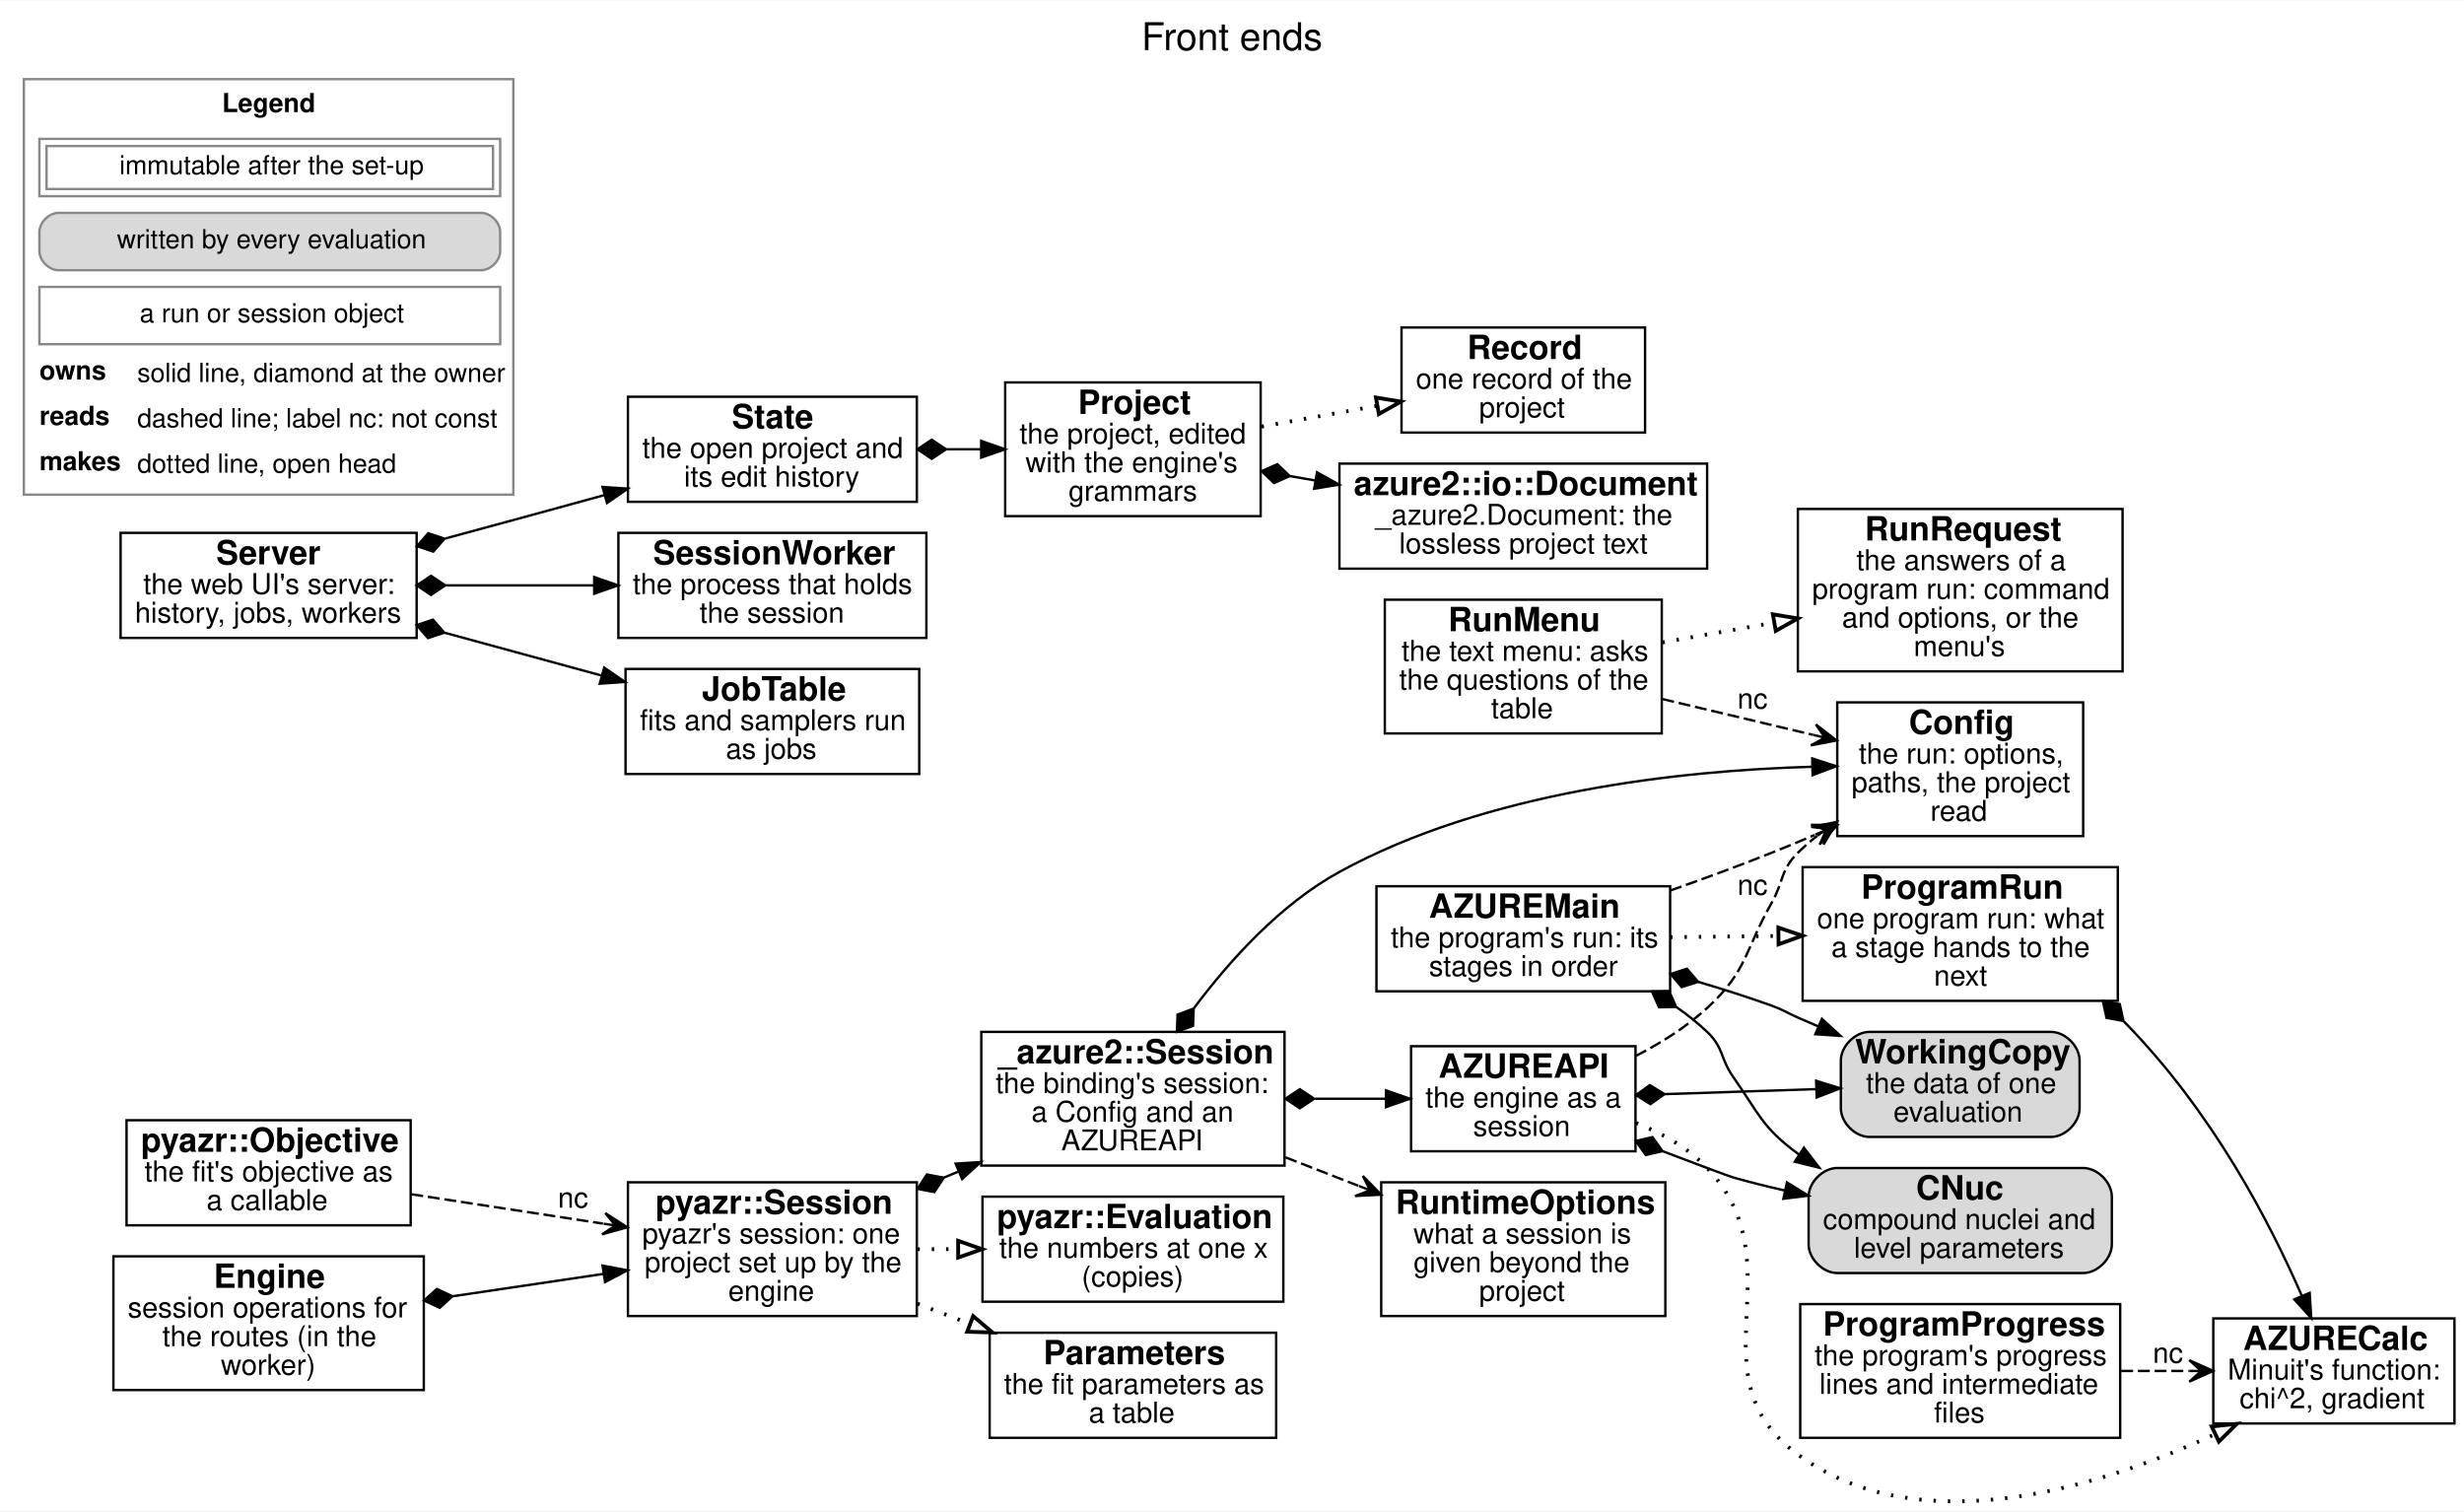
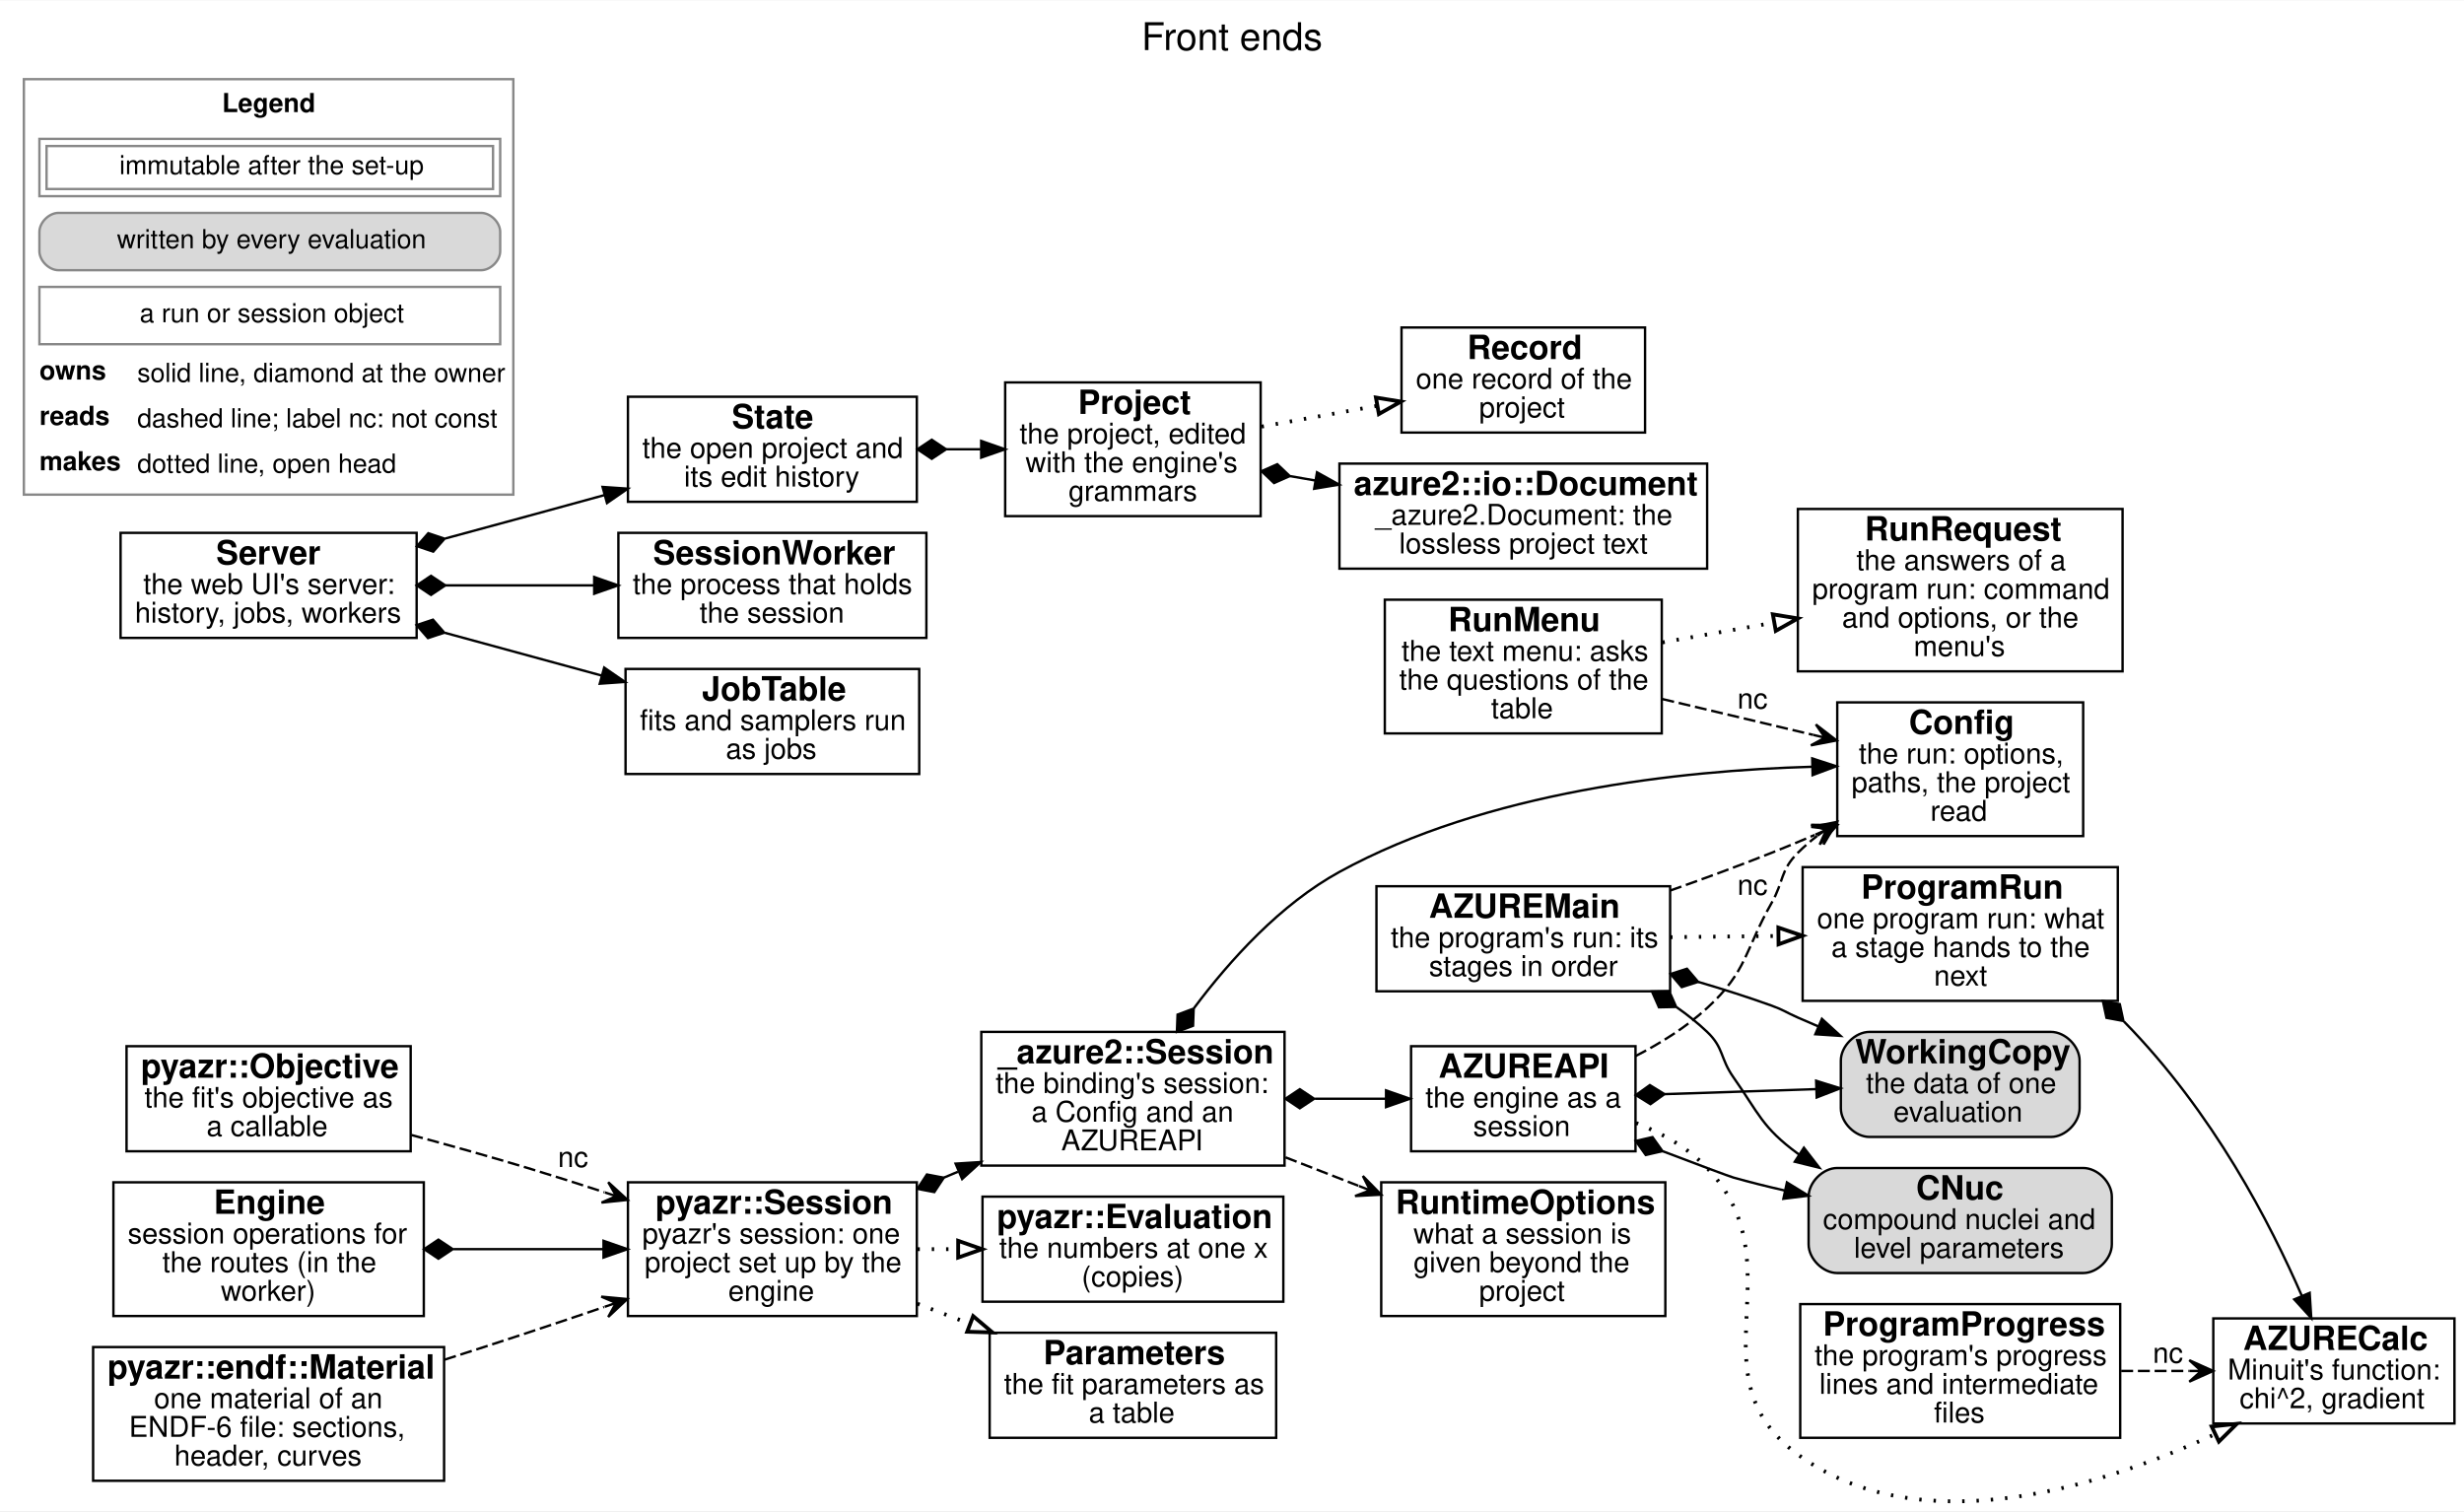
<svg xmlns="http://www.w3.org/2000/svg" width="1032pt" height="633pt" viewBox="0.00 0.00 1032.00 632.68">
  <g id="graph0" class="graph" transform="scale(1 1) rotate(0) translate(4 628.68)">
    <polygon fill="white" stroke="transparent" points="-4,4 -4,-628.68 1028,-628.68 1028,4 -4,4" />
    <text text-anchor="middle" x="512" y="-607.88" font-family="Helvetica" font-size="16.00">Front ends</text>
    <g id="node1" class="node">
      <polygon fill="white" stroke="black" points="885,-415.68 749,-415.68 749,-347.68 885,-347.68 885,-415.68" />
      <text text-anchor="start" x="777" y="-402.48" font-family="Helvetica" font-weight="bold" font-size="14.00">RunRequest</text>
      <text text-anchor="start" x="773.5" y="-390.08" font-family="Helvetica" font-size="12.00">the answers of a</text>
      <text text-anchor="start" x="755" y="-378.08" font-family="Helvetica" font-size="12.00">program run: command</text>
      <text text-anchor="start" x="767.5" y="-366.08" font-family="Helvetica" font-size="12.00">and options, or the</text>
      <text text-anchor="start" x="797.5" y="-354.08" font-family="Helvetica" font-size="12.00">menu's</text>
    </g>
    <g id="node2" class="node">
      <polygon fill="white" stroke="black" points="692,-377.68 576,-377.68 576,-321.68 692,-321.68 692,-377.68" />
      <text text-anchor="start" x="602.5" y="-364.48" font-family="Helvetica" font-weight="bold" font-size="14.00">RunMenu</text>
      <text text-anchor="start" x="583" y="-352.08" font-family="Helvetica" font-size="12.00">the text menu: asks</text>
      <text text-anchor="start" x="582" y="-340.08" font-family="Helvetica" font-size="12.00">the questions of the</text>
      <text text-anchor="start" x="620.5" y="-328.08" font-family="Helvetica" font-size="12.00">table</text>
    </g>
    <g id="edge1" class="edge">
      <path fill="none" stroke="black" stroke-width="1.6" stroke-dasharray="1,5" d="M692.27,-359.8C707.05,-362.42 723.21,-365.27 738.82,-368.03" />
      <polygon fill="none" stroke="black" stroke-width="1.6" points="738.53,-371.54 748.99,-369.83 739.75,-364.64 738.53,-371.54" />
    </g>
    <g id="node4" class="node">
      <polygon fill="white" stroke="black" points="868.5,-334.68 765.5,-334.68 765.5,-278.68 868.5,-278.68 868.5,-334.68" />
      <text text-anchor="start" x="795.5" y="-321.48" font-family="Helvetica" font-weight="bold" font-size="14.00">Config</text>
      <text text-anchor="start" x="774.5" y="-309.08" font-family="Helvetica" font-size="12.00">the run: options,</text>
      <text text-anchor="start" x="771.5" y="-297.08" font-family="Helvetica" font-size="12.00">paths, the project</text>
      <text text-anchor="start" x="804.5" y="-285.08" font-family="Helvetica" font-size="12.00">read</text>
    </g>
    <g id="edge2" class="edge">
      <path fill="none" stroke="black" stroke-dasharray="5,2" d="M692.27,-336.07C712.38,-331.29 735.04,-325.91 755.42,-321.07" />
      <polygon fill="black" stroke="black" points="765.22,-318.74 756.53,-325.43 760.36,-319.9 755.49,-321.05 755.49,-321.05 755.49,-321.05 760.36,-319.9 754.45,-316.68 765.22,-318.74 765.22,-318.74" />
      <text text-anchor="middle" x="730" y="-332.08" font-family="Helvetica" font-size="12.00"> nc</text>
    </g>
    <g id="node3" class="node">
      <polygon fill="white" stroke="black" points="695.5,-257.68 572.5,-257.68 572.5,-213.68 695.5,-213.68 695.5,-257.68" />
      <text text-anchor="start" x="594.5" y="-244.48" font-family="Helvetica" font-weight="bold" font-size="14.00">AZUREMain</text>
      <text text-anchor="start" x="578.5" y="-232.08" font-family="Helvetica" font-size="12.00">the program's run: its</text>
      <text text-anchor="start" x="594.5" y="-220.08" font-family="Helvetica" font-size="12.00">stages in order</text>
    </g>
    <g id="edge3" class="edge">
      <path fill="none" stroke="black" stroke-dasharray="5,2" d="M695.5,-255.86C709.54,-260.8 724.36,-266.25 738,-271.68 743.88,-274.02 749.97,-276.55 756.03,-279.15" />
      <polygon fill="black" stroke="black" points="765.5,-283.26 754.53,-283.41 760.91,-281.27 756.33,-279.28 756.33,-279.28 756.33,-279.28 760.91,-281.27 758.12,-275.15 765.5,-283.26 765.5,-283.26" />
    </g>
    <g id="node5" class="node">
      <path fill="#d9d9d9" stroke="black" d="M868.5,-139.68C868.5,-139.68 765.5,-139.68 765.5,-139.68 759.5,-139.68 753.5,-133.68 753.5,-127.68 753.5,-127.68 753.5,-107.68 753.5,-107.68 753.5,-101.68 759.5,-95.68 765.5,-95.68 765.5,-95.68 868.5,-95.68 868.5,-95.68 874.5,-95.68 880.5,-101.68 880.5,-107.68 880.5,-107.68 880.5,-127.68 880.5,-127.68 880.5,-133.68 874.5,-139.68 868.5,-139.68" />
      <text text-anchor="start" x="798.5" y="-126.48" font-family="Helvetica" font-weight="bold" font-size="14.00">CNuc</text>
      <text text-anchor="start" x="759.5" y="-114.08" font-family="Helvetica" font-size="12.00">compound nuclei and</text>
      <text text-anchor="start" x="772.5" y="-102.08" font-family="Helvetica" font-size="12.00">level parameters</text>
    </g>
    <g id="edge4" class="edge">
      <path fill="none" stroke="black" d="M698.18,-207.04C702.75,-203.85 707.09,-200.4 711,-196.68 718.07,-189.96 716.39,-185.66 722,-177.68 732.7,-162.46 734,-156.69 749,-145.68 749.18,-145.55 749.36,-145.42 749.54,-145.29" />
      <polygon fill="black" stroke="black" points="698.03,-207.13 695.12,-213.73 687.91,-213.58 690.82,-206.98 698.03,-207.13" />
      <polygon fill="black" stroke="black" points="751.53,-148.17 758,-139.78 747.71,-142.3 751.53,-148.17" />
    </g>
    <g id="node6" class="node">
      <path fill="#d9d9d9" stroke="black" d="M855,-196.68C855,-196.68 779,-196.68 779,-196.68 773,-196.68 767,-190.68 767,-184.68 767,-184.68 767,-164.68 767,-164.68 767,-158.68 773,-152.68 779,-152.68 779,-152.68 855,-152.68 855,-152.68 861,-152.68 867,-158.68 867,-164.68 867,-164.68 867,-184.68 867,-184.68 867,-190.68 861,-196.68 855,-196.68" />
      <text text-anchor="start" x="773" y="-183.48" font-family="Helvetica" font-weight="bold" font-size="14.00">WorkingCopy</text>
      <text text-anchor="start" x="777.5" y="-171.08" font-family="Helvetica" font-size="12.00">the data of one</text>
      <text text-anchor="start" x="789" y="-159.08" font-family="Helvetica" font-size="12.00">evaluation</text>
    </g>
    <g id="edge5" class="edge">
      <path fill="none" stroke="black" d="M707.32,-217.61C717.7,-214.55 728.18,-211.22 738,-207.68 743.05,-205.86 744.08,-204.83 749,-202.68 751.8,-201.46 754.67,-200.22 757.57,-198.97" />
      <polygon fill="black" stroke="black" points="707.23,-217.63 702.56,-223.13 695.69,-220.93 700.36,-215.43 707.23,-217.63" />
      <polygon fill="black" stroke="black" points="759.07,-202.14 766.89,-195 756.32,-195.7 759.07,-202.14" />
    </g>
    <g id="node8" class="node">
      <polygon fill="white" stroke="black" points="883,-265.68 751,-265.68 751,-209.68 883,-209.68 883,-265.68" />
      <text text-anchor="start" x="775.5" y="-252.48" font-family="Helvetica" font-weight="bold" font-size="14.00">ProgramRun</text>
      <text text-anchor="start" x="757" y="-240.08" font-family="Helvetica" font-size="12.00">one program run: what</text>
      <text text-anchor="start" x="763" y="-228.08" font-family="Helvetica" font-size="12.00">a stage hands to the</text>
      <text text-anchor="start" x="806" y="-216.08" font-family="Helvetica" font-size="12.00">next</text>
    </g>
    <g id="edge6" class="edge">
      <path fill="none" stroke="black" stroke-width="1.6" stroke-dasharray="1,5" d="M695.52,-236.35C709.97,-236.51 725.56,-236.68 740.59,-236.85" />
      <polygon fill="none" stroke="black" stroke-width="1.6" points="740.84,-240.35 750.87,-236.96 740.91,-233.35 740.84,-240.35" />
    </g>
    <g id="node7" class="node">
      <polygon fill="white" stroke="black" points="1024,-76.68 923,-76.68 923,-32.68 1024,-32.68 1024,-76.68" />
      <text text-anchor="start" x="935.5" y="-63.48" font-family="Helvetica" font-weight="bold" font-size="14.00">AZURECalc</text>
      <text text-anchor="start" x="929" y="-51.08" font-family="Helvetica" font-size="12.00">Minuit's function:</text>
      <text text-anchor="start" x="934" y="-39.08" font-family="Helvetica" font-size="12.00">chi^2, gradient</text>
    </g>
    <g id="edge7" class="edge">
      <path fill="none" stroke="black" d="M885.6,-201C923.16,-162.72 946.94,-116.31 960.12,-86.04" />
      <polygon fill="black" stroke="black" points="885.35,-201.25 883.84,-208.3 876.75,-209.62 878.26,-202.57 885.35,-201.25" />
      <polygon fill="black" stroke="black" points="963.36,-87.38 964.03,-76.81 956.91,-84.65 963.36,-87.38" />
    </g>
    <g id="node9" class="node">
      <polygon fill="white" stroke="black" points="884,-82.68 750,-82.68 750,-26.68 884,-26.68 884,-82.68" />
      <text text-anchor="start" x="759.5" y="-69.48" font-family="Helvetica" font-weight="bold" font-size="14.00">ProgramProgress</text>
      <text text-anchor="start" x="756" y="-57.08" font-family="Helvetica" font-size="12.00">the program's progress</text>
      <text text-anchor="start" x="758" y="-45.08" font-family="Helvetica" font-size="12.00">lines and intermediate</text>
      <text text-anchor="start" x="806" y="-33.08" font-family="Helvetica" font-size="12.00">files</text>
    </g>
    <g id="edge8" class="edge">
      <path fill="none" stroke="black" stroke-dasharray="5,2" d="M884.42,-54.68C893.81,-54.68 903.41,-54.68 912.67,-54.68" />
      <polygon fill="black" stroke="black" points="922.94,-54.68 912.94,-59.18 917.94,-54.68 912.94,-54.68 912.94,-54.68 912.94,-54.68 917.94,-54.68 912.94,-50.18 922.94,-54.68 922.94,-54.68" />
      <text text-anchor="middle" x="904" y="-58.08" font-family="Helvetica" font-size="12.00"> nc</text>
    </g>
    <g id="node10" class="node">
      <polygon fill="white" stroke="black" points="681,-190.68 587,-190.68 587,-146.68 681,-146.68 681,-190.68" />
      <text text-anchor="start" x="598.5" y="-177.48" font-family="Helvetica" font-weight="bold" font-size="14.00">AZUREAPI</text>
      <text text-anchor="start" x="593" y="-165.08" font-family="Helvetica" font-size="12.00">the engine as a</text>
      <text text-anchor="start" x="613" y="-153.08" font-family="Helvetica" font-size="12.00">session</text>
    </g>
    <g id="edge10" class="edge">
      <path fill="none" stroke="black" stroke-dasharray="5,2" d="M681.04,-186.56C691.62,-192 702.3,-198.7 711,-206.68 727.91,-222.18 726.67,-230.73 738,-250.68 743.2,-259.84 741.55,-264.23 749,-271.68 751.49,-274.17 754.19,-276.52 757.04,-278.73" />
      <polygon fill="black" stroke="black" points="765.37,-284.61 754.6,-282.52 761.28,-281.73 757.2,-278.84 757.2,-278.84 757.2,-278.84 761.28,-281.73 759.79,-275.17 765.37,-284.61 765.37,-284.61" />
      <text text-anchor="middle" x="730" y="-254.08" font-family="Helvetica" font-size="12.00"> nc</text>
    </g>
    <g id="edge11" class="edge">
      <path fill="none" stroke="black" d="M692.4,-146.7C707.5,-140.96 720.14,-136.21 722,-135.68 728.92,-133.72 736.2,-131.91 743.5,-130.25" />
      <polygon fill="black" stroke="black" points="692.31,-146.73 688.12,-152.61 681.09,-151 685.28,-145.13 692.31,-146.73" />
      <polygon fill="black" stroke="black" points="744.42,-133.63 753.45,-128.08 742.94,-126.79 744.42,-133.63" />
    </g>
    <g id="edge12" class="edge">
      <path fill="none" stroke="black" d="M693.2,-170.61C713.49,-171.28 736.28,-172.04 756.67,-172.71" />
      <polygon fill="black" stroke="black" points="693.14,-170.61 687.01,-174.4 681.14,-170.21 687.27,-166.41 693.14,-170.61" />
      <polygon fill="black" stroke="black" points="756.66,-176.21 766.77,-173.05 756.89,-169.22 756.66,-176.21" />
    </g>
    <g id="edge9" class="edge">
      <path fill="none" stroke="black" stroke-width="1.6" stroke-dasharray="1,5" d="M681.19,-158.53C692.14,-154.25 702.95,-148.2 711,-139.68 749.4,-98.99 703.86,-52.73 749,-19.68 799.9,17.6 874.93,-5.69 923.76,-28.21" />
      <polygon fill="none" stroke="black" stroke-width="1.6" points="922.33,-31.41 932.86,-32.54 925.34,-25.09 922.33,-31.41" />
    </g>
    <g id="node11" class="node">
      <polygon fill="white" stroke="black" points="534,-196.68 407,-196.68 407,-140.68 534,-140.68 534,-196.68" />
      <text text-anchor="start" x="414" y="-183.48" font-family="Helvetica" font-weight="bold" font-size="14.00">_azure2::Session</text>
      <text text-anchor="start" x="413" y="-171.08" font-family="Helvetica" font-size="12.00">the binding's session:</text>
      <text text-anchor="start" x="428" y="-159.08" font-family="Helvetica" font-size="12.00">a Config and an</text>
      <text text-anchor="start" x="440.5" y="-147.08" font-family="Helvetica" font-size="12.00">AZUREAPI</text>
    </g>
    <g id="edge13" class="edge">
      <path fill="none" stroke="black" d="M496.06,-206.61C511.18,-226.8 532.36,-250.18 557,-263.68 618.59,-297.42 699.86,-306.13 754.81,-307.71" />
      <polygon fill="black" stroke="black" points="495.95,-206.45 489.2,-203.92 488.93,-196.71 495.69,-199.24 495.95,-206.45" />
      <polygon fill="black" stroke="black" points="755.02,-311.21 765.09,-307.93 755.17,-304.21 755.02,-311.21" />
    </g>
    <g id="edge14" class="edge">
      <path fill="none" stroke="black" d="M546.75,-168.68C556.71,-168.68 566.79,-168.68 576.36,-168.68" />
      <polygon fill="black" stroke="black" points="546.4,-168.68 540.4,-172.68 534.4,-168.68 540.4,-164.68 546.4,-168.68" />
      <polygon fill="black" stroke="black" points="576.52,-172.18 586.52,-168.68 576.52,-165.18 576.52,-172.18" />
    </g>
    <g id="node12" class="node">
      <polygon fill="white" stroke="black" points="693.5,-133.68 574.5,-133.68 574.5,-77.68 693.5,-77.68 693.5,-133.68" />
      <text text-anchor="start" x="580.5" y="-120.48" font-family="Helvetica" font-weight="bold" font-size="14.00">RuntimeOptions</text>
      <text text-anchor="start" x="588" y="-108.08" font-family="Helvetica" font-size="12.00">what a session is</text>
      <text text-anchor="start" x="588" y="-96.08" font-family="Helvetica" font-size="12.00">given beyond the</text>
      <text text-anchor="start" x="615.5" y="-84.08" font-family="Helvetica" font-size="12.00">project</text>
    </g>
    <g id="edge15" class="edge">
      <path fill="none" stroke="black" stroke-dasharray="5,2" d="M534.4,-144.14C544.4,-140.24 554.79,-136.19 564.9,-132.24" />
      <polygon fill="black" stroke="black" points="574.49,-128.5 566.81,-136.33 569.84,-130.32 565.18,-132.14 565.18,-132.14 565.18,-132.14 569.84,-130.32 563.54,-127.94 574.49,-128.5 574.49,-128.5" />
    </g>
    <g id="node13" class="node">
      <polygon fill="white" stroke="black" points="380,-133.68 259,-133.68 259,-77.68 380,-77.68 380,-133.68" />
      <text text-anchor="start" x="270.5" y="-120.48" font-family="Helvetica" font-weight="bold" font-size="14.00">pyazr::Session</text>
      <text text-anchor="start" x="265" y="-108.08" font-family="Helvetica" font-size="12.00">pyazr's session: one</text>
      <text text-anchor="start" x="266" y="-96.08" font-family="Helvetica" font-size="12.00">project set up by the</text>
      <text text-anchor="start" x="301" y="-84.08" font-family="Helvetica" font-size="12.00">engine</text>
    </g>
    <g id="edge16" class="edge">
      <path fill="none" stroke="black" d="M391.42,-135.67C393.35,-136.48 395.28,-137.3 397.21,-138.11" />
      <polygon fill="black" stroke="black" points="391.3,-135.61 384.21,-136.96 380.25,-130.94 387.33,-129.59 391.3,-135.61" />
      <polygon fill="black" stroke="black" points="396.24,-141.5 406.82,-142.17 398.97,-135.06 396.24,-141.5" />
    </g>
    <g id="node15" class="node">
      <polygon fill="white" stroke="black" points="533.5,-127.68 407.5,-127.68 407.5,-83.68 533.5,-83.68 533.5,-127.68" />
      <text text-anchor="start" x="413.5" y="-114.48" font-family="Helvetica" font-weight="bold" font-size="14.00">pyazr::Evaluation</text>
      <text text-anchor="start" x="414.5" y="-102.08" font-family="Helvetica" font-size="12.00">the numbers at one x</text>
      <text text-anchor="start" x="449" y="-90.08" font-family="Helvetica" font-size="12.00">(copies)</text>
    </g>
    <g id="edge19" class="edge">
      <path fill="none" stroke="black" stroke-width="1.6" stroke-dasharray="1,5" d="M380.25,-105.68C385.81,-105.68 391.49,-105.68 397.16,-105.68" />
      <polygon fill="none" stroke="black" stroke-width="1.6" points="397.31,-109.18 407.31,-105.68 397.31,-102.18 397.31,-109.18" />
    </g>
    <g id="node16" class="node">
      <polygon fill="white" stroke="black" points="530.5,-70.68 410.5,-70.68 410.5,-26.68 530.5,-26.68 530.5,-70.68" />
      <text text-anchor="start" x="433" y="-57.48" font-family="Helvetica" font-weight="bold" font-size="14.00">Parameters</text>
      <text text-anchor="start" x="416.5" y="-45.08" font-family="Helvetica" font-size="12.00">the fit parameters as</text>
      <text text-anchor="start" x="452" y="-33.08" font-family="Helvetica" font-size="12.00">a table</text>
    </g>
    <g id="edge17" class="edge">
      <path fill="none" stroke="black" stroke-width="1.6" stroke-dasharray="1,5" d="M380.25,-82.82C387.37,-80.1 394.68,-77.3 401.91,-74.54" />
      <polygon fill="none" stroke="black" stroke-width="1.6" points="403.59,-77.64 411.68,-70.8 401.09,-71.1 403.59,-77.64" />
    </g>
    <g id="node14" class="node">
-       <polygon fill="white" stroke="black" points="168,-159.68 49,-159.68 49,-115.68 168,-115.68 168,-159.68" />
-       <text text-anchor="start" x="55" y="-146.48" font-family="Helvetica" font-weight="bold" font-size="14.00">pyazr::Objective</text>
-       <text text-anchor="start" x="56.5" y="-134.08" font-family="Helvetica" font-size="12.00">the fit's objective as</text>
-       <text text-anchor="start" x="82.5" y="-122.08" font-family="Helvetica" font-size="12.00">a callable</text>
+       <polygon fill="white" stroke="black" points="168,-190.68 49,-190.68 49,-146.68 168,-146.68 168,-190.68" />
+       <text text-anchor="start" x="55" y="-177.48" font-family="Helvetica" font-weight="bold" font-size="14.00">pyazr::Objective</text>
+       <text text-anchor="start" x="56.5" y="-165.08" font-family="Helvetica" font-size="12.00">the fit's objective as</text>
+       <text text-anchor="start" x="82.5" y="-153.08" font-family="Helvetica" font-size="12.00">a callable</text>
    </g>
    <g id="edge18" class="edge">
-       <path fill="none" stroke="black" stroke-dasharray="5,2" d="M168.27,-128.68C193.22,-124.86 222.49,-120.38 248.53,-116.39" />
-       <polygon fill="black" stroke="black" points="258.72,-114.83 249.51,-120.79 253.77,-115.59 248.83,-116.35 248.83,-116.35 248.83,-116.35 253.77,-115.59 248.15,-111.9 258.72,-114.83 258.72,-114.83" />
-       <text text-anchor="middle" x="236" y="-123.08" font-family="Helvetica" font-size="12.00"> nc</text>
+       <path fill="none" stroke="black" stroke-dasharray="5,2" d="M168.26,-153.51C184.14,-149.22 201.27,-144.43 217,-139.68 227.42,-136.53 238.38,-133.04 249.1,-129.54" />
+       <polygon fill="black" stroke="black" points="258.85,-126.32 250.76,-133.73 254.1,-127.89 249.35,-129.45 249.35,-129.45 249.35,-129.45 254.1,-127.89 247.94,-125.18 258.85,-126.32 258.85,-126.32" />
+       <text text-anchor="middle" x="236" y="-140.08" font-family="Helvetica" font-size="12.00"> nc</text>
    </g>
    <g id="node17" class="node">
      <polygon fill="white" stroke="black" points="524,-468.68 417,-468.68 417,-412.68 524,-412.68 524,-468.68" />
      <text text-anchor="start" x="447.5" y="-455.48" font-family="Helvetica" font-weight="bold" font-size="14.00">Project</text>
      <text text-anchor="start" x="423" y="-443.08" font-family="Helvetica" font-size="12.00">the project, edited</text>
      <text text-anchor="start" x="425.5" y="-431.08" font-family="Helvetica" font-size="12.00">with the engine's</text>
      <text text-anchor="start" x="443.5" y="-419.08" font-family="Helvetica" font-size="12.00">grammars</text>
    </g>
    <g id="node18" class="node">
      <polygon fill="white" stroke="black" points="685,-491.68 583,-491.68 583,-447.68 685,-447.68 685,-491.68" />
      <text text-anchor="start" x="610.5" y="-478.48" font-family="Helvetica" font-weight="bold" font-size="14.00">Record</text>
      <text text-anchor="start" x="589" y="-466.08" font-family="Helvetica" font-size="12.00">one record of the</text>
      <text text-anchor="start" x="615.5" y="-454.08" font-family="Helvetica" font-size="12.00">project</text>
    </g>
    <g id="edge21" class="edge">
      <path fill="none" stroke="black" stroke-width="1.6" stroke-dasharray="1,5" d="M524.38,-450.17C539.78,-452.94 556.71,-455.98 572.53,-458.82" />
      <polygon fill="none" stroke="black" stroke-width="1.6" points="572.28,-462.33 582.74,-460.65 573.52,-455.44 572.28,-462.33" />
    </g>
    <g id="node19" class="node">
      <polygon fill="white" stroke="black" points="711,-434.68 557,-434.68 557,-390.68 711,-390.68 711,-434.68" />
      <text text-anchor="start" x="563" y="-421.48" font-family="Helvetica" font-weight="bold" font-size="14.00">azure2::io::Document</text>
      <text text-anchor="start" x="572" y="-409.08" font-family="Helvetica" font-size="12.00">_azure2.Document: the</text>
      <text text-anchor="start" x="582" y="-397.08" font-family="Helvetica" font-size="12.00">lossless project text</text>
    </g>
    <g id="edge20" class="edge">
      <path fill="none" stroke="black" d="M536.33,-429.44C539.81,-428.84 543.34,-428.22 546.87,-427.61" />
      <polygon fill="black" stroke="black" points="536.2,-429.46 530.98,-434.43 524.38,-431.51 529.61,-426.54 536.2,-429.46" />
      <polygon fill="black" stroke="black" points="547.6,-431.04 556.86,-425.88 546.41,-424.14 547.6,-431.04" />
    </g>
    <g id="node20" class="node">
      <polygon fill="white" stroke="black" points="170.5,-405.68 46.5,-405.68 46.5,-361.68 170.5,-361.68 170.5,-405.68" />
      <text text-anchor="start" x="86.5" y="-392.48" font-family="Helvetica" font-weight="bold" font-size="14.00">Server</text>
      <text text-anchor="start" x="56" y="-380.08" font-family="Helvetica" font-size="12.00">the web UI's server:</text>
      <text text-anchor="start" x="52.5" y="-368.08" font-family="Helvetica" font-size="12.00">history, jobs, workers</text>
    </g>
    <g id="node21" class="node">
      <polygon fill="white" stroke="black" points="380,-462.68 259,-462.68 259,-418.68 380,-418.68 380,-462.68" />
      <text text-anchor="start" x="302.5" y="-449.48" font-family="Helvetica" font-weight="bold" font-size="14.00">State</text>
      <text text-anchor="start" x="265" y="-437.08" font-family="Helvetica" font-size="12.00">the open project and</text>
      <text text-anchor="start" x="282.5" y="-425.08" font-family="Helvetica" font-size="12.00">its edit history</text>
    </g>
    <g id="edge23" class="edge">
      <path fill="none" stroke="black" d="M182.52,-403.32C194.06,-406.44 205.86,-409.64 217,-412.68 227.4,-415.51 238.39,-418.53 249.15,-421.49" />
      <polygon fill="black" stroke="black" points="182.21,-403.23 175.38,-405.53 170.63,-400.1 177.47,-397.81 182.21,-403.23" />
      <polygon fill="black" stroke="black" points="248.37,-424.91 258.94,-424.19 250.23,-418.16 248.37,-424.91" />
    </g>
    <g id="node22" class="node">
      <polygon fill="white" stroke="black" points="384,-405.68 255,-405.68 255,-361.68 384,-361.68 384,-405.68" />
      <text text-anchor="start" x="269.5" y="-392.48" font-family="Helvetica" font-weight="bold" font-size="14.00">SessionWorker</text>
      <text text-anchor="start" x="261" y="-380.08" font-family="Helvetica" font-size="12.00">the process that holds</text>
      <text text-anchor="start" x="289" y="-368.08" font-family="Helvetica" font-size="12.00">the session</text>
    </g>
    <g id="edge24" class="edge">
      <path fill="none" stroke="black" d="M182.59,-383.68C202.74,-383.68 224.61,-383.68 244.8,-383.68" />
      <polygon fill="black" stroke="black" points="182.51,-383.68 176.51,-387.68 170.51,-383.68 176.51,-379.68 182.51,-383.68" />
      <polygon fill="black" stroke="black" points="244.87,-387.18 254.87,-383.68 244.87,-380.18 244.87,-387.18" />
    </g>
    <g id="node24" class="node">
      <polygon fill="white" stroke="black" points="381,-348.68 258,-348.68 258,-304.68 381,-304.68 381,-348.68" />
      <text text-anchor="start" x="290" y="-335.48" font-family="Helvetica" font-weight="bold" font-size="14.00">JobTable</text>
      <text text-anchor="start" x="264" y="-323.08" font-family="Helvetica" font-size="12.00">fits and samplers run</text>
      <text text-anchor="start" x="300" y="-311.08" font-family="Helvetica" font-size="12.00">as jobs</text>
    </g>
    <g id="edge25" class="edge">
      <path fill="none" stroke="black" d="M182.36,-363.81C203.62,-358.01 226.8,-351.69 247.91,-345.93" />
      <polygon fill="black" stroke="black" points="182.09,-363.88 177.35,-369.32 170.51,-367.04 175.25,-361.6 182.09,-363.88" />
      <polygon fill="black" stroke="black" points="249.05,-349.25 257.77,-343.24 247.2,-342.5 249.05,-349.25" />
    </g>
    <g id="edge22" class="edge">
      <path fill="none" stroke="black" d="M392.33,-440.68C397.13,-440.68 401.94,-440.68 406.69,-440.68" />
      <polygon fill="black" stroke="black" points="392.25,-440.68 386.25,-444.68 380.25,-440.68 386.25,-436.68 392.25,-440.68" />
      <polygon fill="black" stroke="black" points="406.95,-444.18 416.95,-440.68 406.95,-437.18 406.95,-444.18" />
    </g>
    <g id="node23" class="node">
-       <polygon fill="white" stroke="black" points="173.5,-102.68 43.5,-102.68 43.5,-46.68 173.5,-46.68 173.5,-102.68" />
-       <text text-anchor="start" x="85.5" y="-89.48" font-family="Helvetica" font-weight="bold" font-size="14.00">Engine</text>
-       <text text-anchor="start" x="49.5" y="-77.08" font-family="Helvetica" font-size="12.00">session operations for</text>
-       <text text-anchor="start" x="64" y="-65.08" font-family="Helvetica" font-size="12.00">the routes (in the</text>
-       <text text-anchor="start" x="88.5" y="-53.08" font-family="Helvetica" font-size="12.00">worker)</text>
+       <polygon fill="white" stroke="black" points="173.5,-133.68 43.5,-133.68 43.5,-77.68 173.5,-77.68 173.5,-133.68" />
+       <text text-anchor="start" x="85.5" y="-120.48" font-family="Helvetica" font-weight="bold" font-size="14.00">Engine</text>
+       <text text-anchor="start" x="49.5" y="-108.08" font-family="Helvetica" font-size="12.00">session operations for</text>
+       <text text-anchor="start" x="64" y="-96.08" font-family="Helvetica" font-size="12.00">the routes (in the</text>
+       <text text-anchor="start" x="88.5" y="-84.08" font-family="Helvetica" font-size="12.00">worker)</text>
    </g>
    <g id="edge26" class="edge">
-       <path fill="none" stroke="black" d="M185.63,-85.97C206.24,-89.03 228.45,-92.32 248.7,-95.32" />
-       <polygon fill="black" stroke="black" points="185.5,-85.95 178.98,-89.03 173.63,-84.19 180.15,-81.11 185.5,-85.95" />
-       <polygon fill="black" stroke="black" points="248.37,-98.81 258.77,-96.82 249.4,-91.89 248.37,-98.81" />
+       <path fill="none" stroke="black" d="M185.96,-105.68C206.49,-105.68 228.59,-105.68 248.74,-105.68" />
+       <polygon fill="black" stroke="black" points="185.63,-105.68 179.63,-109.68 173.63,-105.68 179.63,-101.68 185.63,-105.68" />
+       <polygon fill="black" stroke="black" points="248.77,-109.18 258.77,-105.68 248.77,-102.18 248.77,-109.18" />
    </g>
    <g id="node25" class="node">
+       <polygon fill="white" stroke="black" points="182,-64.68 35,-64.68 35,-8.68 182,-8.68 182,-64.68" />
+       <text text-anchor="start" x="41" y="-51.48" font-family="Helvetica" font-weight="bold" font-size="14.00">pyazr::endf::Material</text>
+       <text text-anchor="start" x="60.5" y="-39.08" font-family="Helvetica" font-size="12.00">one material of an</text>
+       <text text-anchor="start" x="50" y="-27.08" font-family="Helvetica" font-size="12.00">ENDF-6 file: sections,</text>
+       <text text-anchor="start" x="69" y="-15.08" font-family="Helvetica" font-size="12.00">header, curves</text>
+     </g>
+     <g id="edge27" class="edge">
+       <path fill="none" stroke="black" stroke-dasharray="5,2" d="M182.15,-59.38C193.82,-63.1 205.76,-66.96 217,-70.68 227.37,-74.1 238.3,-77.79 249,-81.45" />
+       <polygon fill="black" stroke="black" points="258.74,-84.79 247.82,-85.8 254.01,-83.17 249.28,-81.55 249.28,-81.55 249.28,-81.55 254.01,-83.17 250.74,-77.29 258.74,-84.79 258.74,-84.79" />
+     </g>
+     <g id="node26" class="node">
      <text text-anchor="start" x="89" y="-581.88" font-family="Helvetica" font-weight="bold" font-size="11.00">Legend</text>
      <polygon fill="none" stroke="#888888" points="15.5,-549.68 15.5,-567.68 202.5,-567.68 202.5,-549.68 15.5,-549.68" />
      <text text-anchor="start" x="46" y="-555.88" font-family="Helvetica" font-size="11.00">immutable after the set-up</text>
      <polygon fill="none" stroke="#888888" points="12.5,-546.68 12.5,-570.68 205.5,-570.68 205.5,-546.68 12.5,-546.68" />
      <path fill="#d9d9d9" stroke="transparent" d="M20.5,-515.68C20.5,-515.68 197.5,-515.68 197.5,-515.68 201.5,-515.68 205.5,-519.68 205.5,-523.68 205.5,-523.68 205.5,-531.68 205.5,-531.68 205.5,-535.68 201.5,-539.68 197.5,-539.68 197.5,-539.68 20.5,-539.68 20.5,-539.68 16.5,-539.68 12.5,-535.68 12.5,-531.68 12.5,-531.68 12.5,-523.68 12.5,-523.68 12.5,-519.68 16.5,-515.68 20.5,-515.68" />
      <text text-anchor="start" x="45" y="-524.88" font-family="Helvetica" font-size="11.00">written by every evaluation</text>
      <path fill="none" stroke="#888888" d="M20.5,-515.68C20.5,-515.68 197.5,-515.68 197.5,-515.68 201.5,-515.68 205.5,-519.68 205.5,-523.68 205.5,-523.68 205.5,-531.68 205.5,-531.68 205.5,-535.68 201.5,-539.68 197.5,-539.68 197.5,-539.68 20.5,-539.68 20.5,-539.68 16.5,-539.68 12.5,-535.68 12.5,-531.68 12.5,-531.68 12.5,-523.68 12.5,-523.68 12.5,-519.68 16.5,-515.68 20.5,-515.68" />
      <text text-anchor="start" x="54.5" y="-493.88" font-family="Helvetica" font-size="11.00">a run or session object</text>
      <polygon fill="none" stroke="#888888" points="12.5,-484.68 12.5,-508.68 205.5,-508.68 205.5,-484.68 12.5,-484.68" />
      <text text-anchor="start" x="12.5" y="-469.88" font-family="Helvetica" font-weight="bold" font-size="11.00">owns</text>
      <text text-anchor="start" x="53.5" y="-468.88" font-family="Helvetica" font-size="11.00">solid line, diamond at the owner</text>
      <text text-anchor="start" x="12.5" y="-450.88" font-family="Helvetica" font-weight="bold" font-size="11.00">reads</text>
      <text text-anchor="start" x="53.5" y="-449.88" font-family="Helvetica" font-size="11.00">dashed line; label nc: not const</text>
      <text text-anchor="start" x="12.5" y="-431.88" font-family="Helvetica" font-weight="bold" font-size="11.00">makes</text>
      <text text-anchor="start" x="53.5" y="-430.88" font-family="Helvetica" font-size="11.00">dotted line, open head</text>
      <polygon fill="none" stroke="#888888" points="6,-421.68 6,-595.68 211,-595.68 211,-421.68 6,-421.68" />
    </g>
  </g>
</svg>
